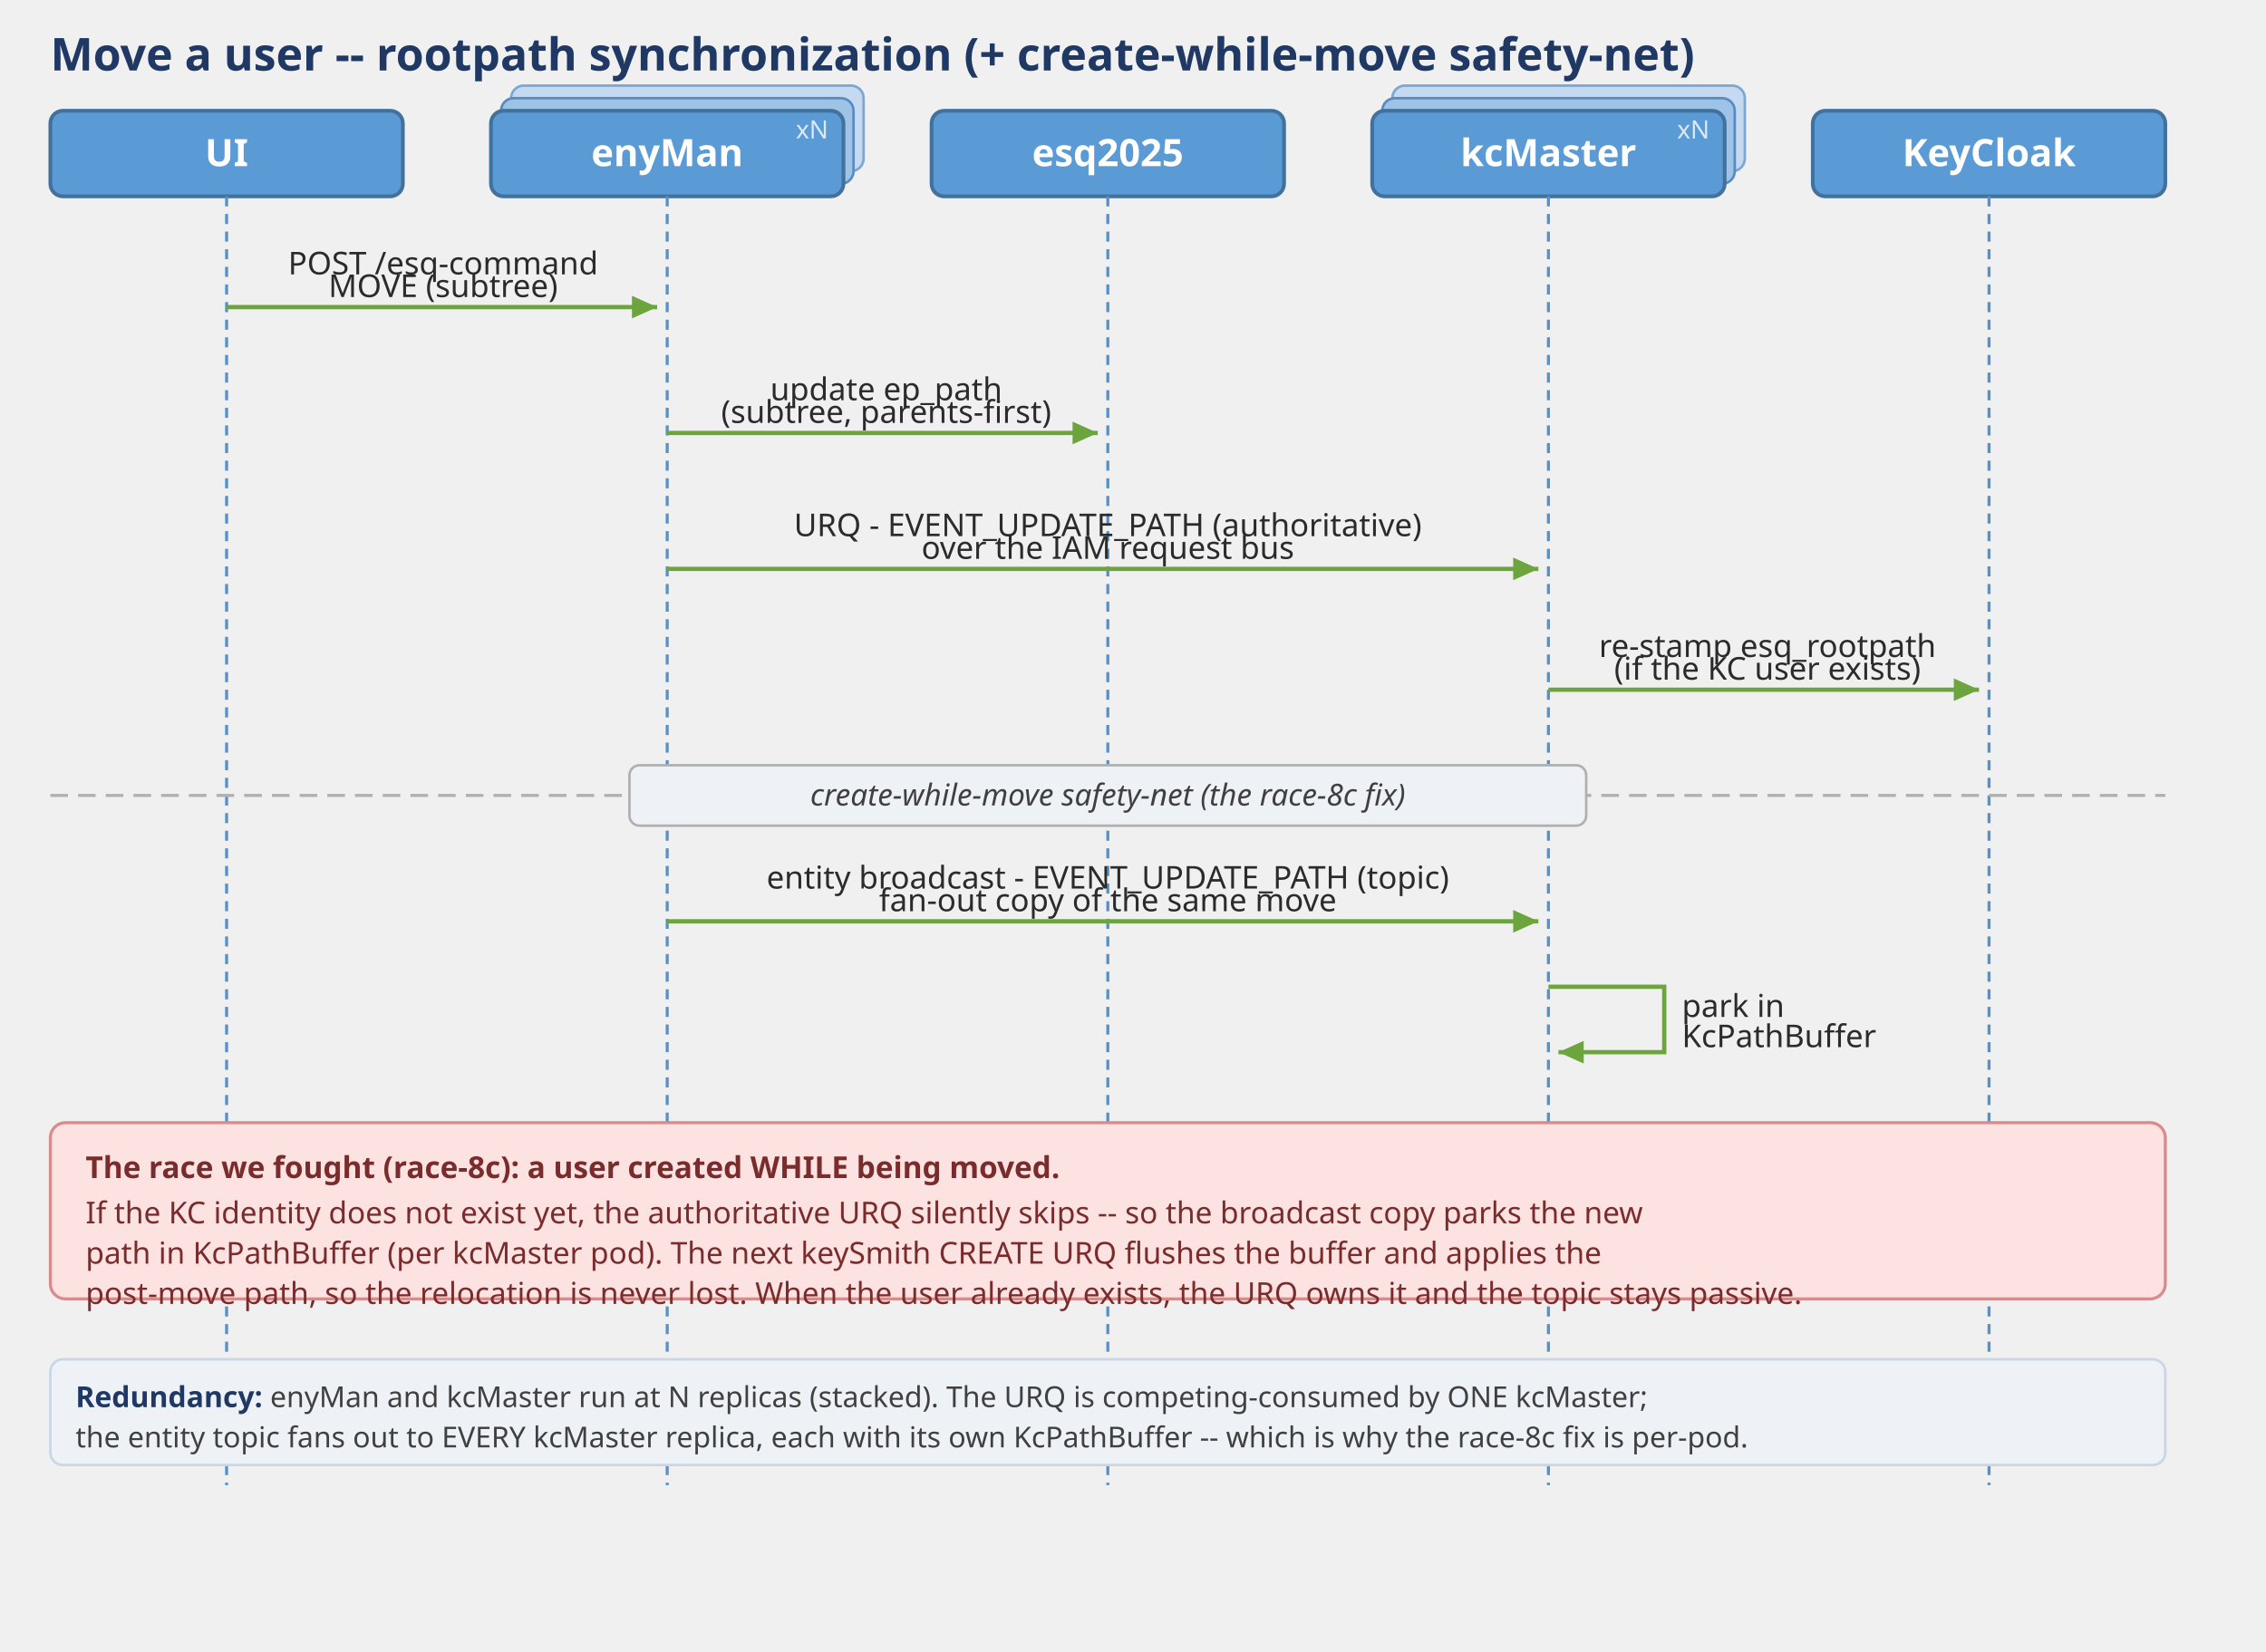
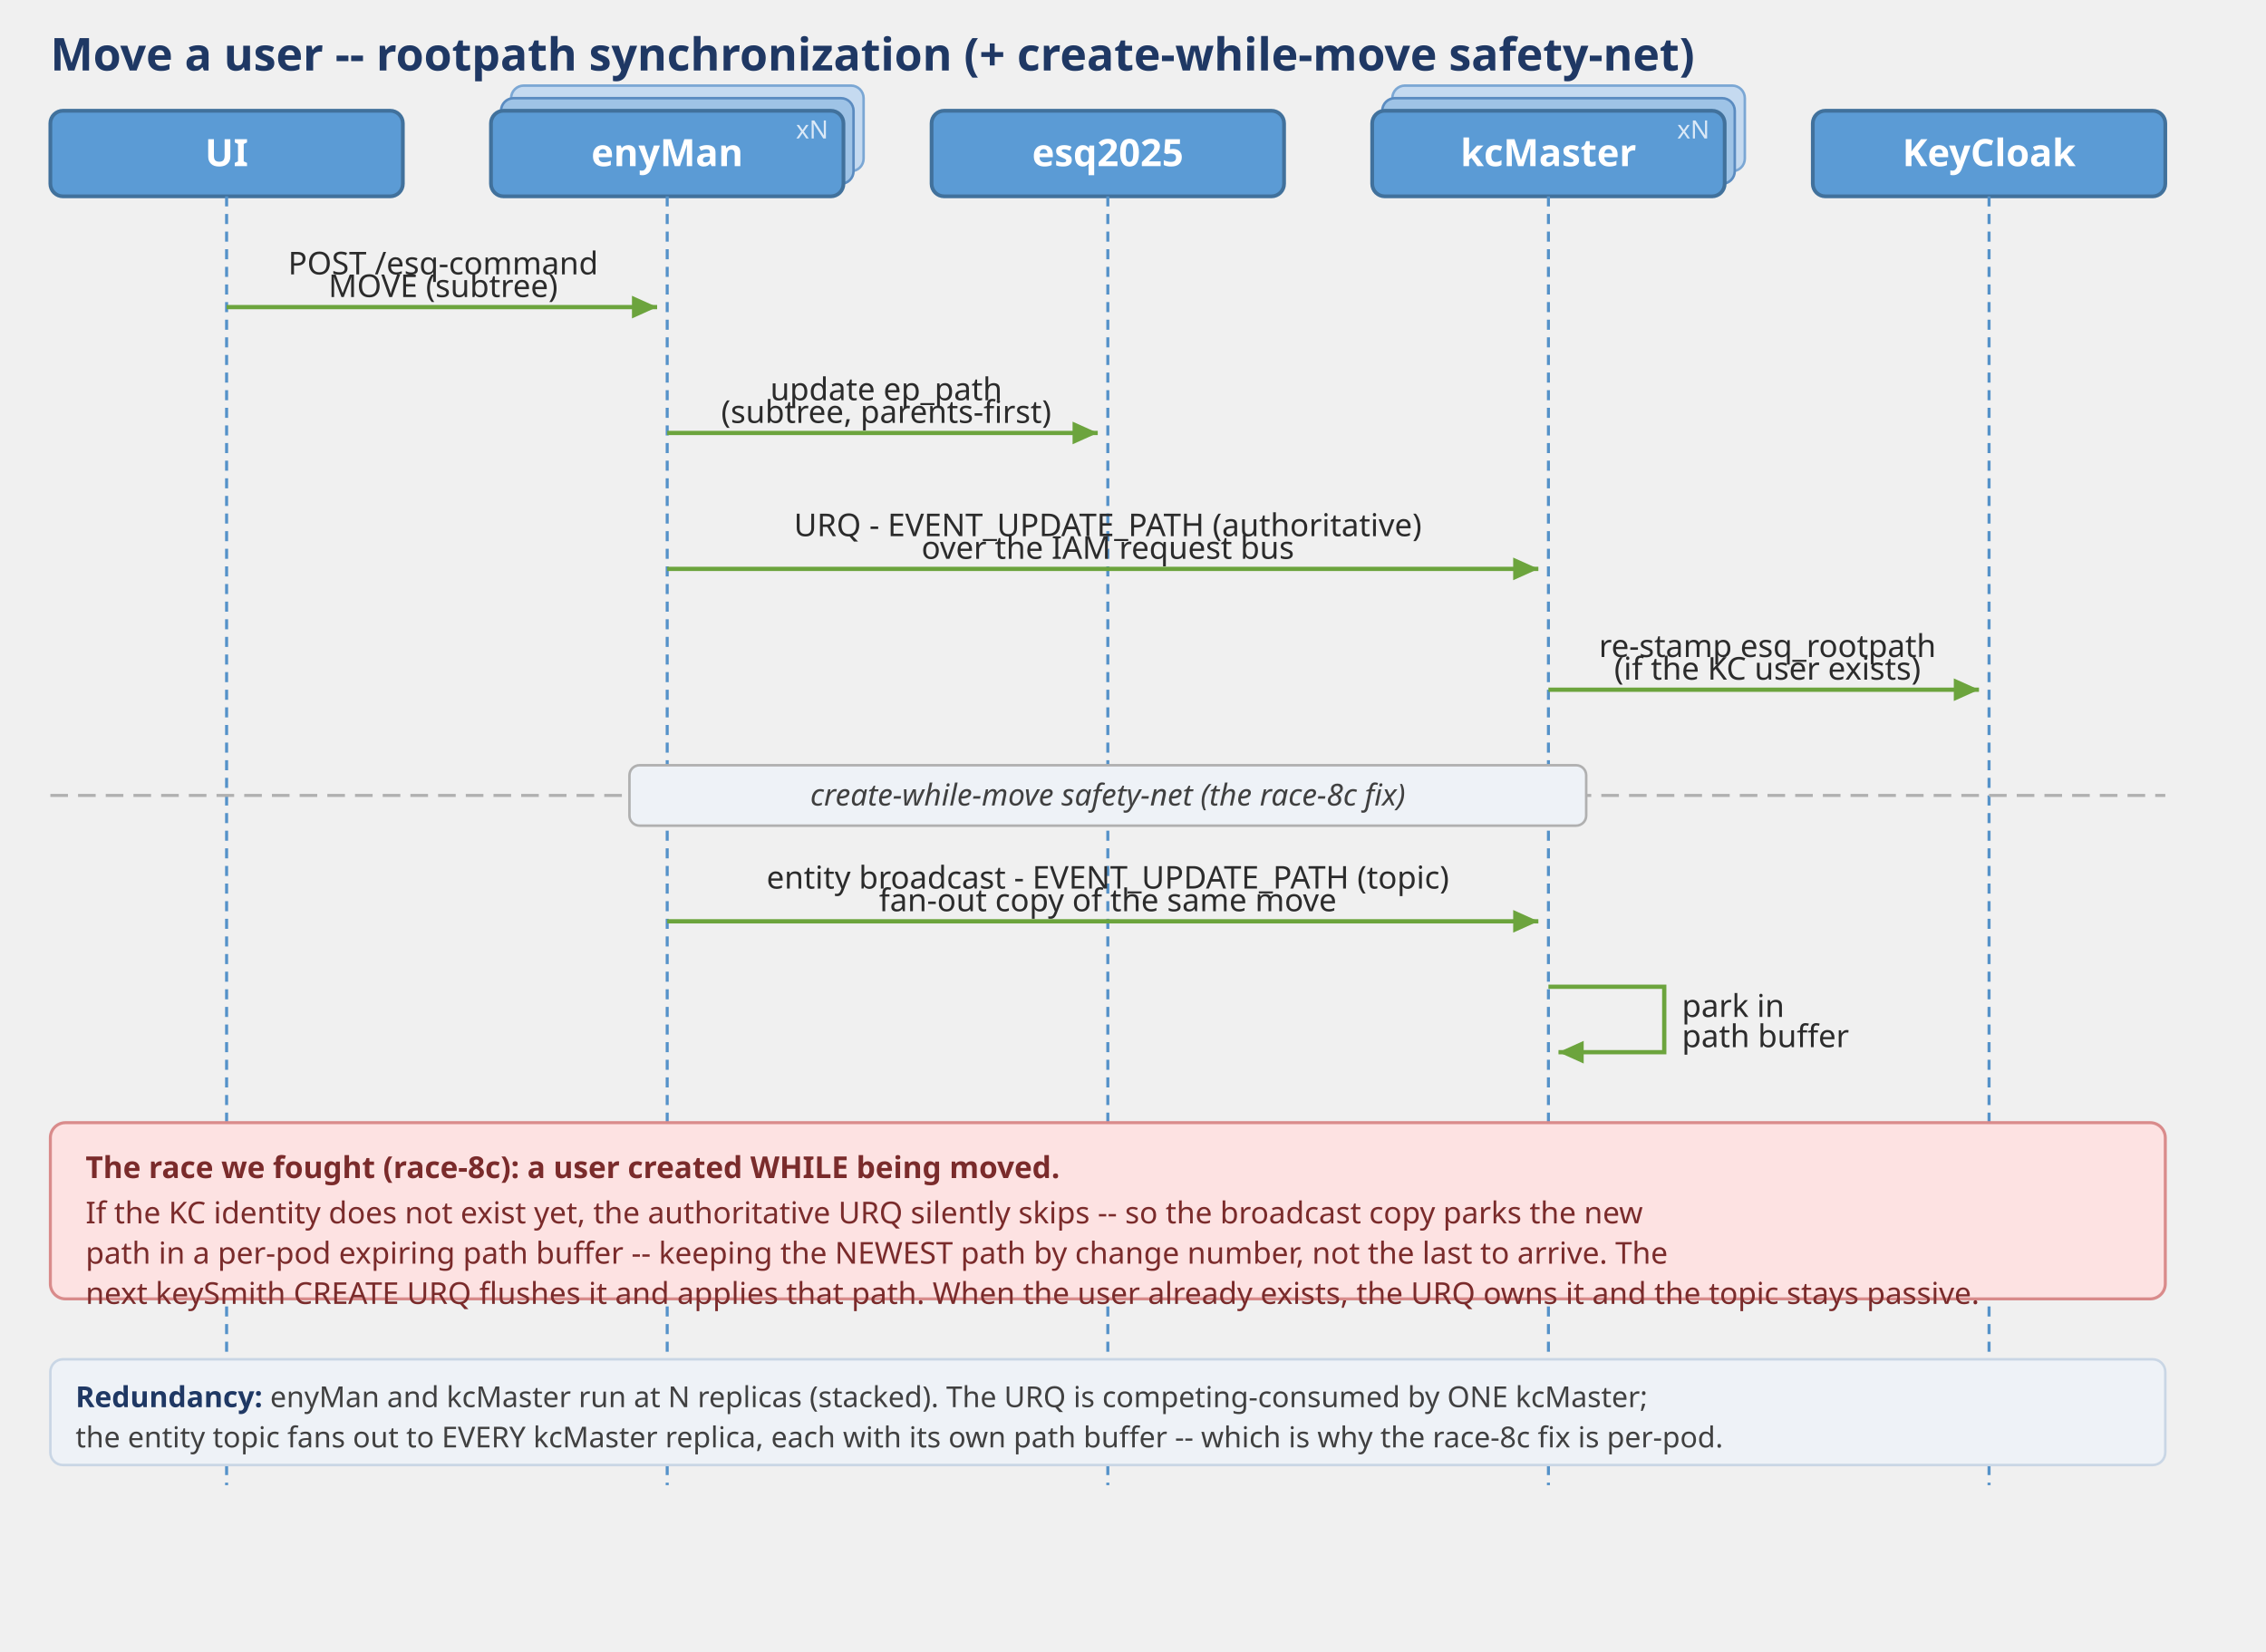
<svg xmlns="http://www.w3.org/2000/svg" viewBox="0 0 900 656" font-family="Calibri, Segoe UI, sans-serif">
  <defs>
    <marker id="arw" markerUnits="userSpaceOnUse" markerWidth="12" markerHeight="9" refX="10" refY="4.5" orient="auto">
      <path d="M0,0 L10,4.5 L0,9 Z" fill="#6ca43d" />
    </marker>
  </defs>
  <style>
    .hdr{fill:#5b9bd5;stroke:#41719c;stroke-width:1.5}
    .hdrtxt{fill:#ffffff;font-weight:bold;font-size:15px}
    .life{stroke:#5592c9;stroke-width:1.2;stroke-dasharray:4,3}
    .msg{stroke:#6ca43d;stroke-width:1.7;fill:none;marker-end:url(#arw)}
    .mt{fill:#2b2b2b;font-size:12.5px}
    .note{fill:#fff3cd;stroke:#e0c068;stroke-width:1}
    .nt{fill:#5b4a00;font-size:12px}
    .race{fill:#fde2e2;stroke:#d98b8b;stroke-width:1.2}
    .racet{fill:#7a2b2b;font-size:12px}
    .title{fill:#1f3864;font-size:18px;font-weight:bold}
    .stk1{fill:#9ec3e6;stroke:#5a8bc0;stroke-width:1}
    .stk2{fill:#c5daf0;stroke:#7ba7d4;stroke-width:1}
    .xn{fill:#dbe9f7;font-size:10px}
    .leg{fill:#eef2f7;stroke:#c9d6e5;stroke-width:1}
    .legt{fill:#404040;font-size:11.5px}
    .legb{fill:#1f3864;font-size:11.5px;font-weight:bold}
    .div{stroke:#b0b0b0;stroke-width:1.2;stroke-dasharray:7,4}
    .divbox{fill:#eef2f7;stroke:#b0b0b0;stroke-width:1}
    .divtxt{fill:#404040;font-size:12px;font-style:italic}
  </style>
  <text class="title" x="20" y="28">Move a user -- rootpath synchronization (+ create-while-move safety-net)</text>
  <g>
    <rect class="hdr" x="20" y="44" width="140" height="34" rx="5" />
    <text class="hdrtxt" x="90" y="66" text-anchor="middle">UI</text>
    <line class="life" x1="90" y1="78" x2="90" y2="590" />
    <rect class="stk2" x="203" y="34" width="140" height="34" rx="5" />
    <rect class="stk1" x="199" y="39" width="140" height="34" rx="5" />
    <rect class="hdr" x="195" y="44" width="140" height="34" rx="5" />
    <text class="hdrtxt" x="265" y="66" text-anchor="middle">enyMan</text>
    <text class="xn" x="329" y="55" text-anchor="end">xN</text>
    <line class="life" x1="265" y1="78" x2="265" y2="590" />
    <rect class="hdr" x="370" y="44" width="140" height="34" rx="5" />
    <text class="hdrtxt" x="440" y="66" text-anchor="middle">esq2025</text>
    <line class="life" x1="440" y1="78" x2="440" y2="590" />
    <rect class="stk2" x="553" y="34" width="140" height="34" rx="5" />
    <rect class="stk1" x="549" y="39" width="140" height="34" rx="5" />
    <rect class="hdr" x="545" y="44" width="140" height="34" rx="5" />
    <text class="hdrtxt" x="615" y="66" text-anchor="middle">kcMaster</text>
    <text class="xn" x="679" y="55" text-anchor="end">xN</text>
    <line class="life" x1="615" y1="78" x2="615" y2="590" />
    <rect class="hdr" x="720" y="44" width="140" height="34" rx="5" />
    <text class="hdrtxt" x="790" y="66" text-anchor="middle">KeyCloak</text>
    <line class="life" x1="790" y1="78" x2="790" y2="590" />
  </g>
  <line class="msg" x1="90" y1="122" x2="261" y2="122" />
  <text class="mt" x="176" y="109" text-anchor="middle">POST /esq-command</text>
  <text class="mt" x="176" y="118" text-anchor="middle" font-size="11">MOVE (subtree)</text>
  <line class="msg" x1="265" y1="172" x2="436" y2="172" />
  <text class="mt" x="352" y="159" text-anchor="middle">update ep_path</text>
  <text class="mt" x="352" y="168" text-anchor="middle" font-size="11">(subtree, parents-first)</text>
  <line class="msg" x1="265" y1="226" x2="611" y2="226" />
  <text class="mt" x="440" y="213" text-anchor="middle">URQ - EVENT_UPDATE_PATH   (authoritative)</text>
  <text class="mt" x="440" y="222" text-anchor="middle" font-size="11">over the IAM request bus</text>
  <line class="msg" x1="615" y1="274" x2="786" y2="274" />
  <text class="mt" x="702" y="261" text-anchor="middle">re-stamp esq_rootpath</text>
  <text class="mt" x="702" y="270" text-anchor="middle" font-size="11">(if the KC user exists)</text>
  <line class="div" x1="20" y1="316" x2="860" y2="316" />
  <rect class="divbox" x="250" y="304" width="380" height="24" rx="4" />
  <text class="divtxt" x="440" y="320" text-anchor="middle">create-while-move safety-net (the race-8c fix)</text>
  <line class="msg" x1="265" y1="366" x2="611" y2="366" />
  <text class="mt" x="440" y="353" text-anchor="middle">entity broadcast - EVENT_UPDATE_PATH   (topic)</text>
  <text class="mt" x="440" y="362" text-anchor="middle" font-size="11">fan-out copy of the same move</text>
  <path class="msg" d="M615,392 h46 v26 h-42" />
  <text class="mt" x="668" y="404" font-size="11">park in</text>
-   <text class="mt" x="668" y="416" font-size="11">KcPathBuffer</text>
+   <text class="mt" x="668" y="416" font-size="11">path buffer</text>
  <rect class="race" x="20" y="446" width="840" height="70" rx="6" />
  <text class="racet" x="34" y="468" font-weight="bold">The race we fought (race-8c): a user created WHILE being moved.</text>
  <text class="racet" x="34" y="486">If the KC identity does not exist yet, the authoritative URQ silently skips -- so the broadcast copy parks the new</text>
-   <text class="racet" x="34" y="502">path in KcPathBuffer (per kcMaster pod). The next keySmith CREATE URQ flushes the buffer and applies the</text>
-   <text class="racet" x="34" y="518">post-move path, so the relocation is never lost. When the user already exists, the URQ owns it and the topic stays passive.</text>
+   <text class="racet" x="34" y="502">path in a per-pod expiring path buffer -- keeping the NEWEST path by change number, not the last to arrive. The</text>
+   <text class="racet" x="34" y="518">next keySmith CREATE URQ flushes it and applies that path. When the user already exists, the URQ owns it and the topic stays passive.</text>
  <rect class="leg" x="20" y="540" width="840" height="42" rx="5" />
  <text class="legt" x="30" y="559">
    <tspan class="legb">Redundancy:</tspan> enyMan and kcMaster run at N replicas (stacked). The URQ is competing-consumed by ONE kcMaster;</text>
-   <text class="legt" x="30" y="575">the entity topic fans out to EVERY kcMaster replica, each with its own KcPathBuffer -- which is why the race-8c fix is per-pod.</text>
+   <text class="legt" x="30" y="575">the entity topic fans out to EVERY kcMaster replica, each with its own path buffer -- which is why the race-8c fix is per-pod.</text>
</svg>
